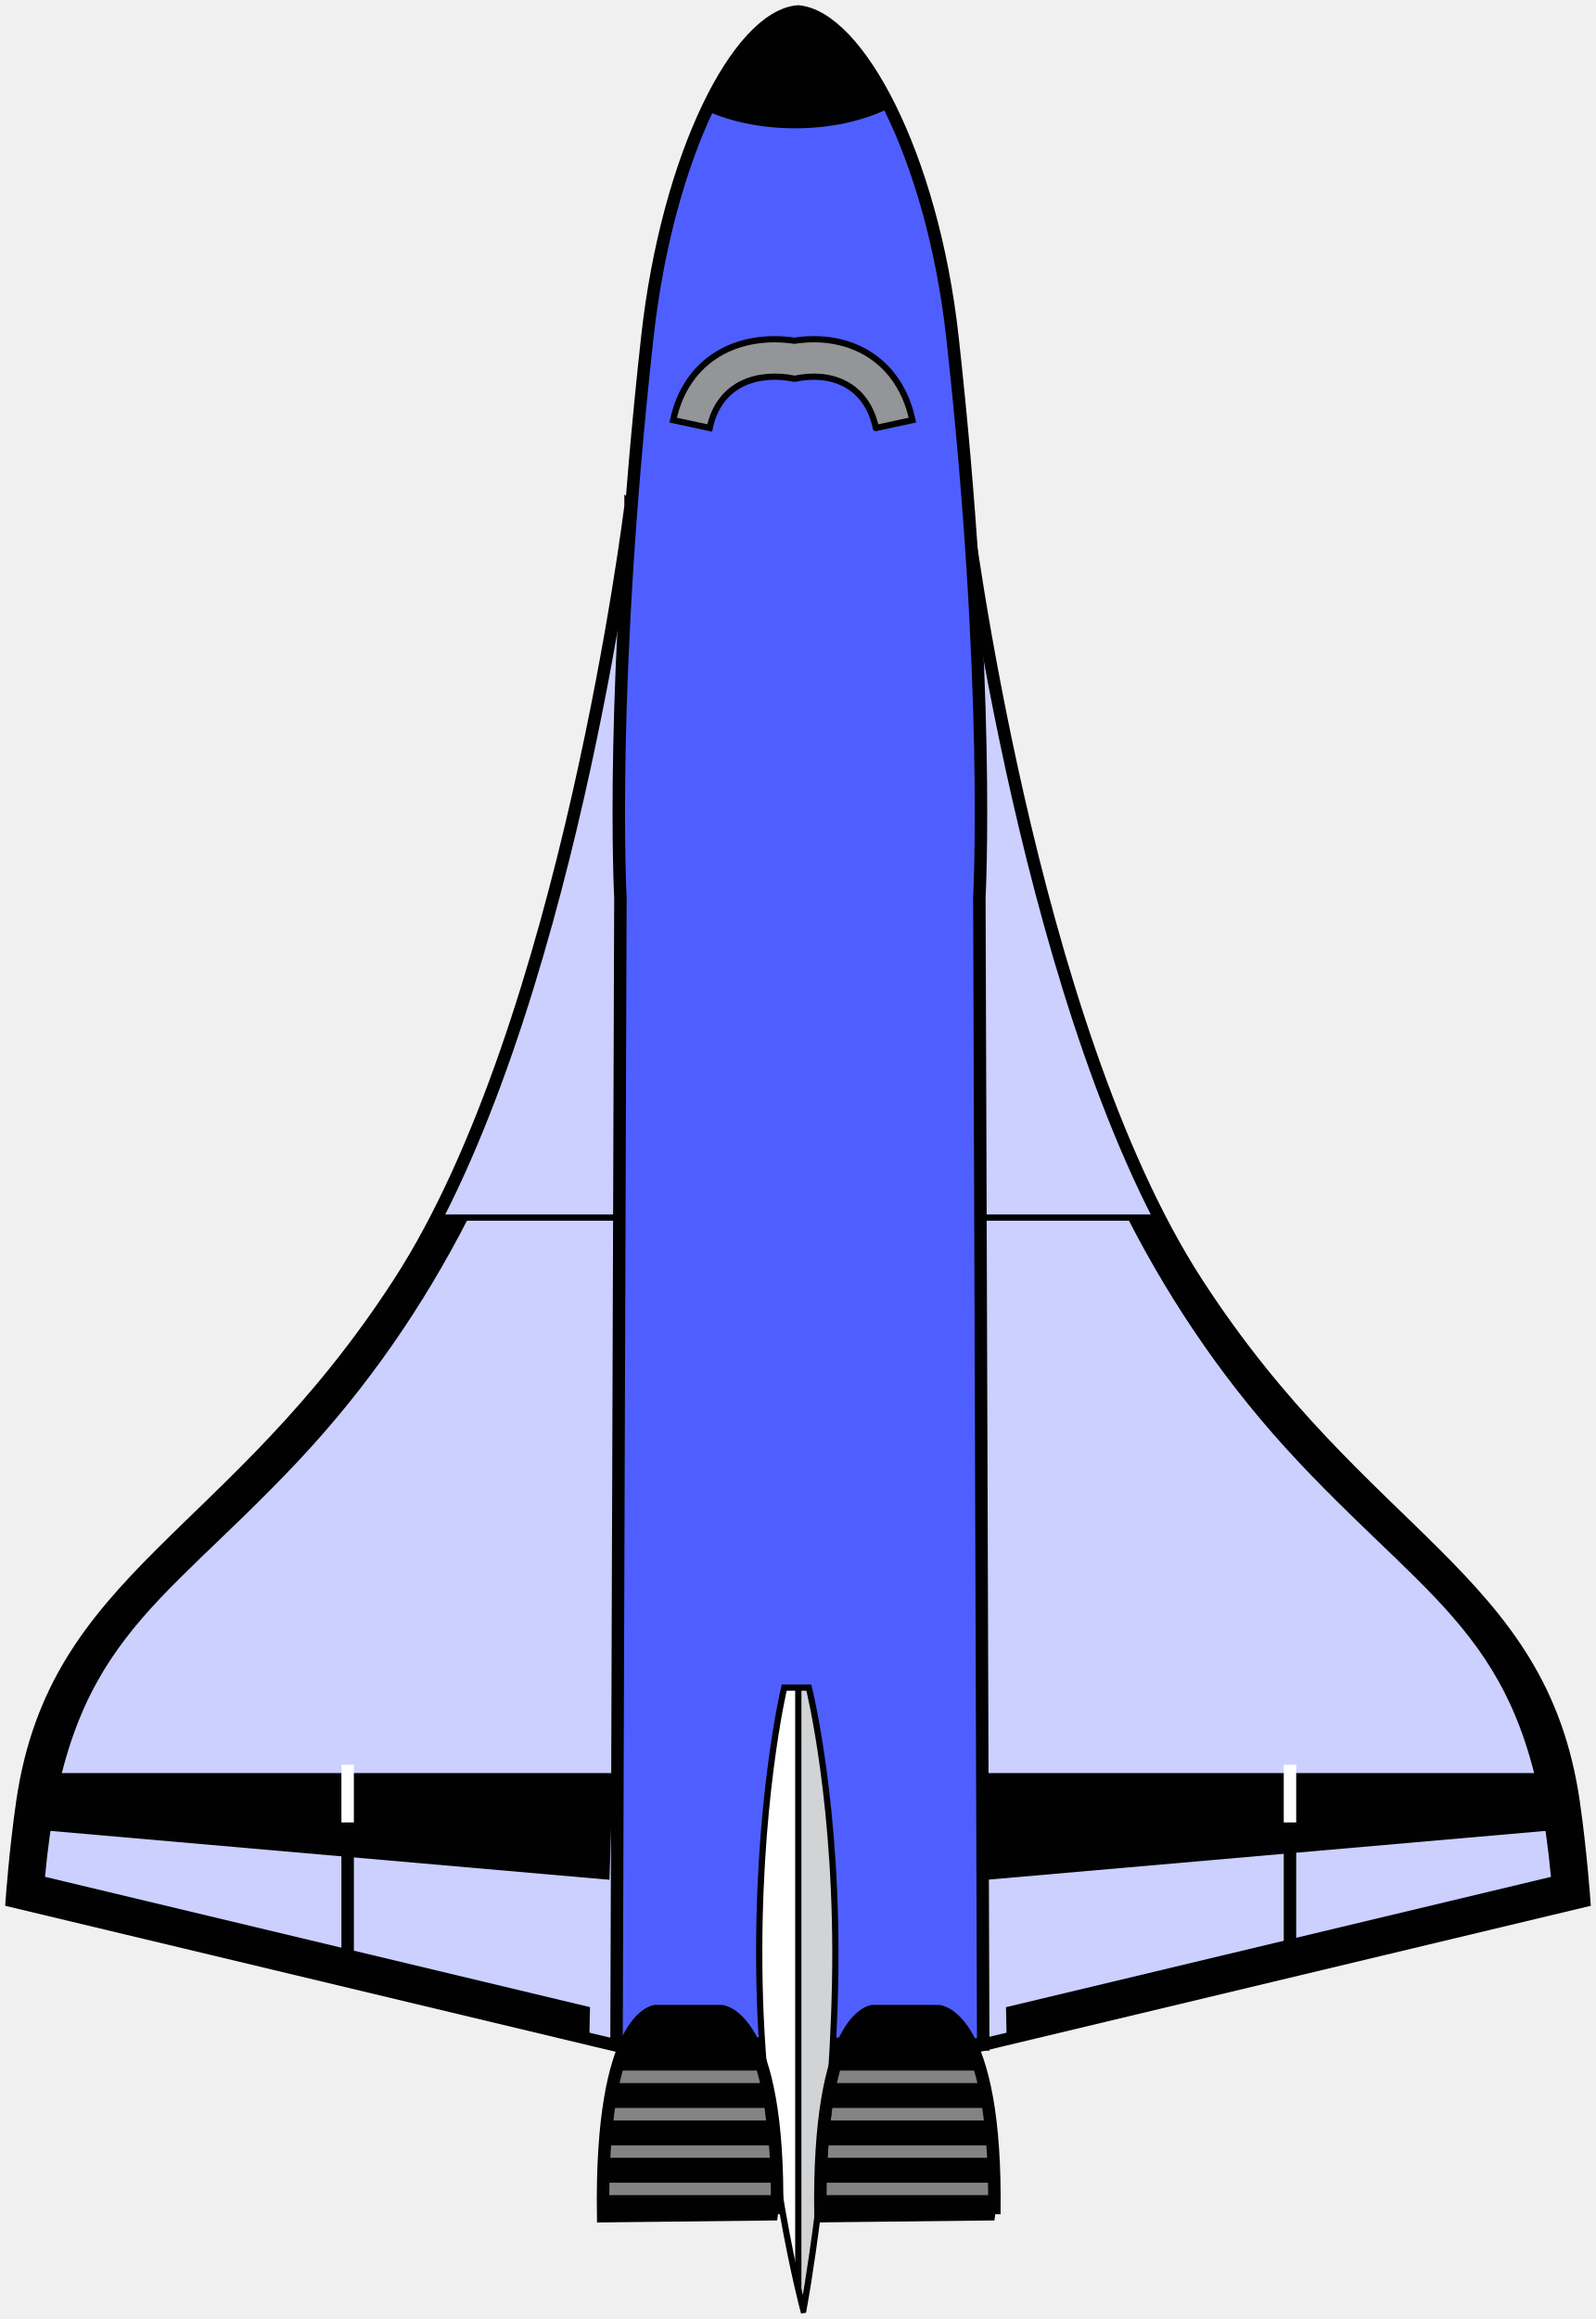
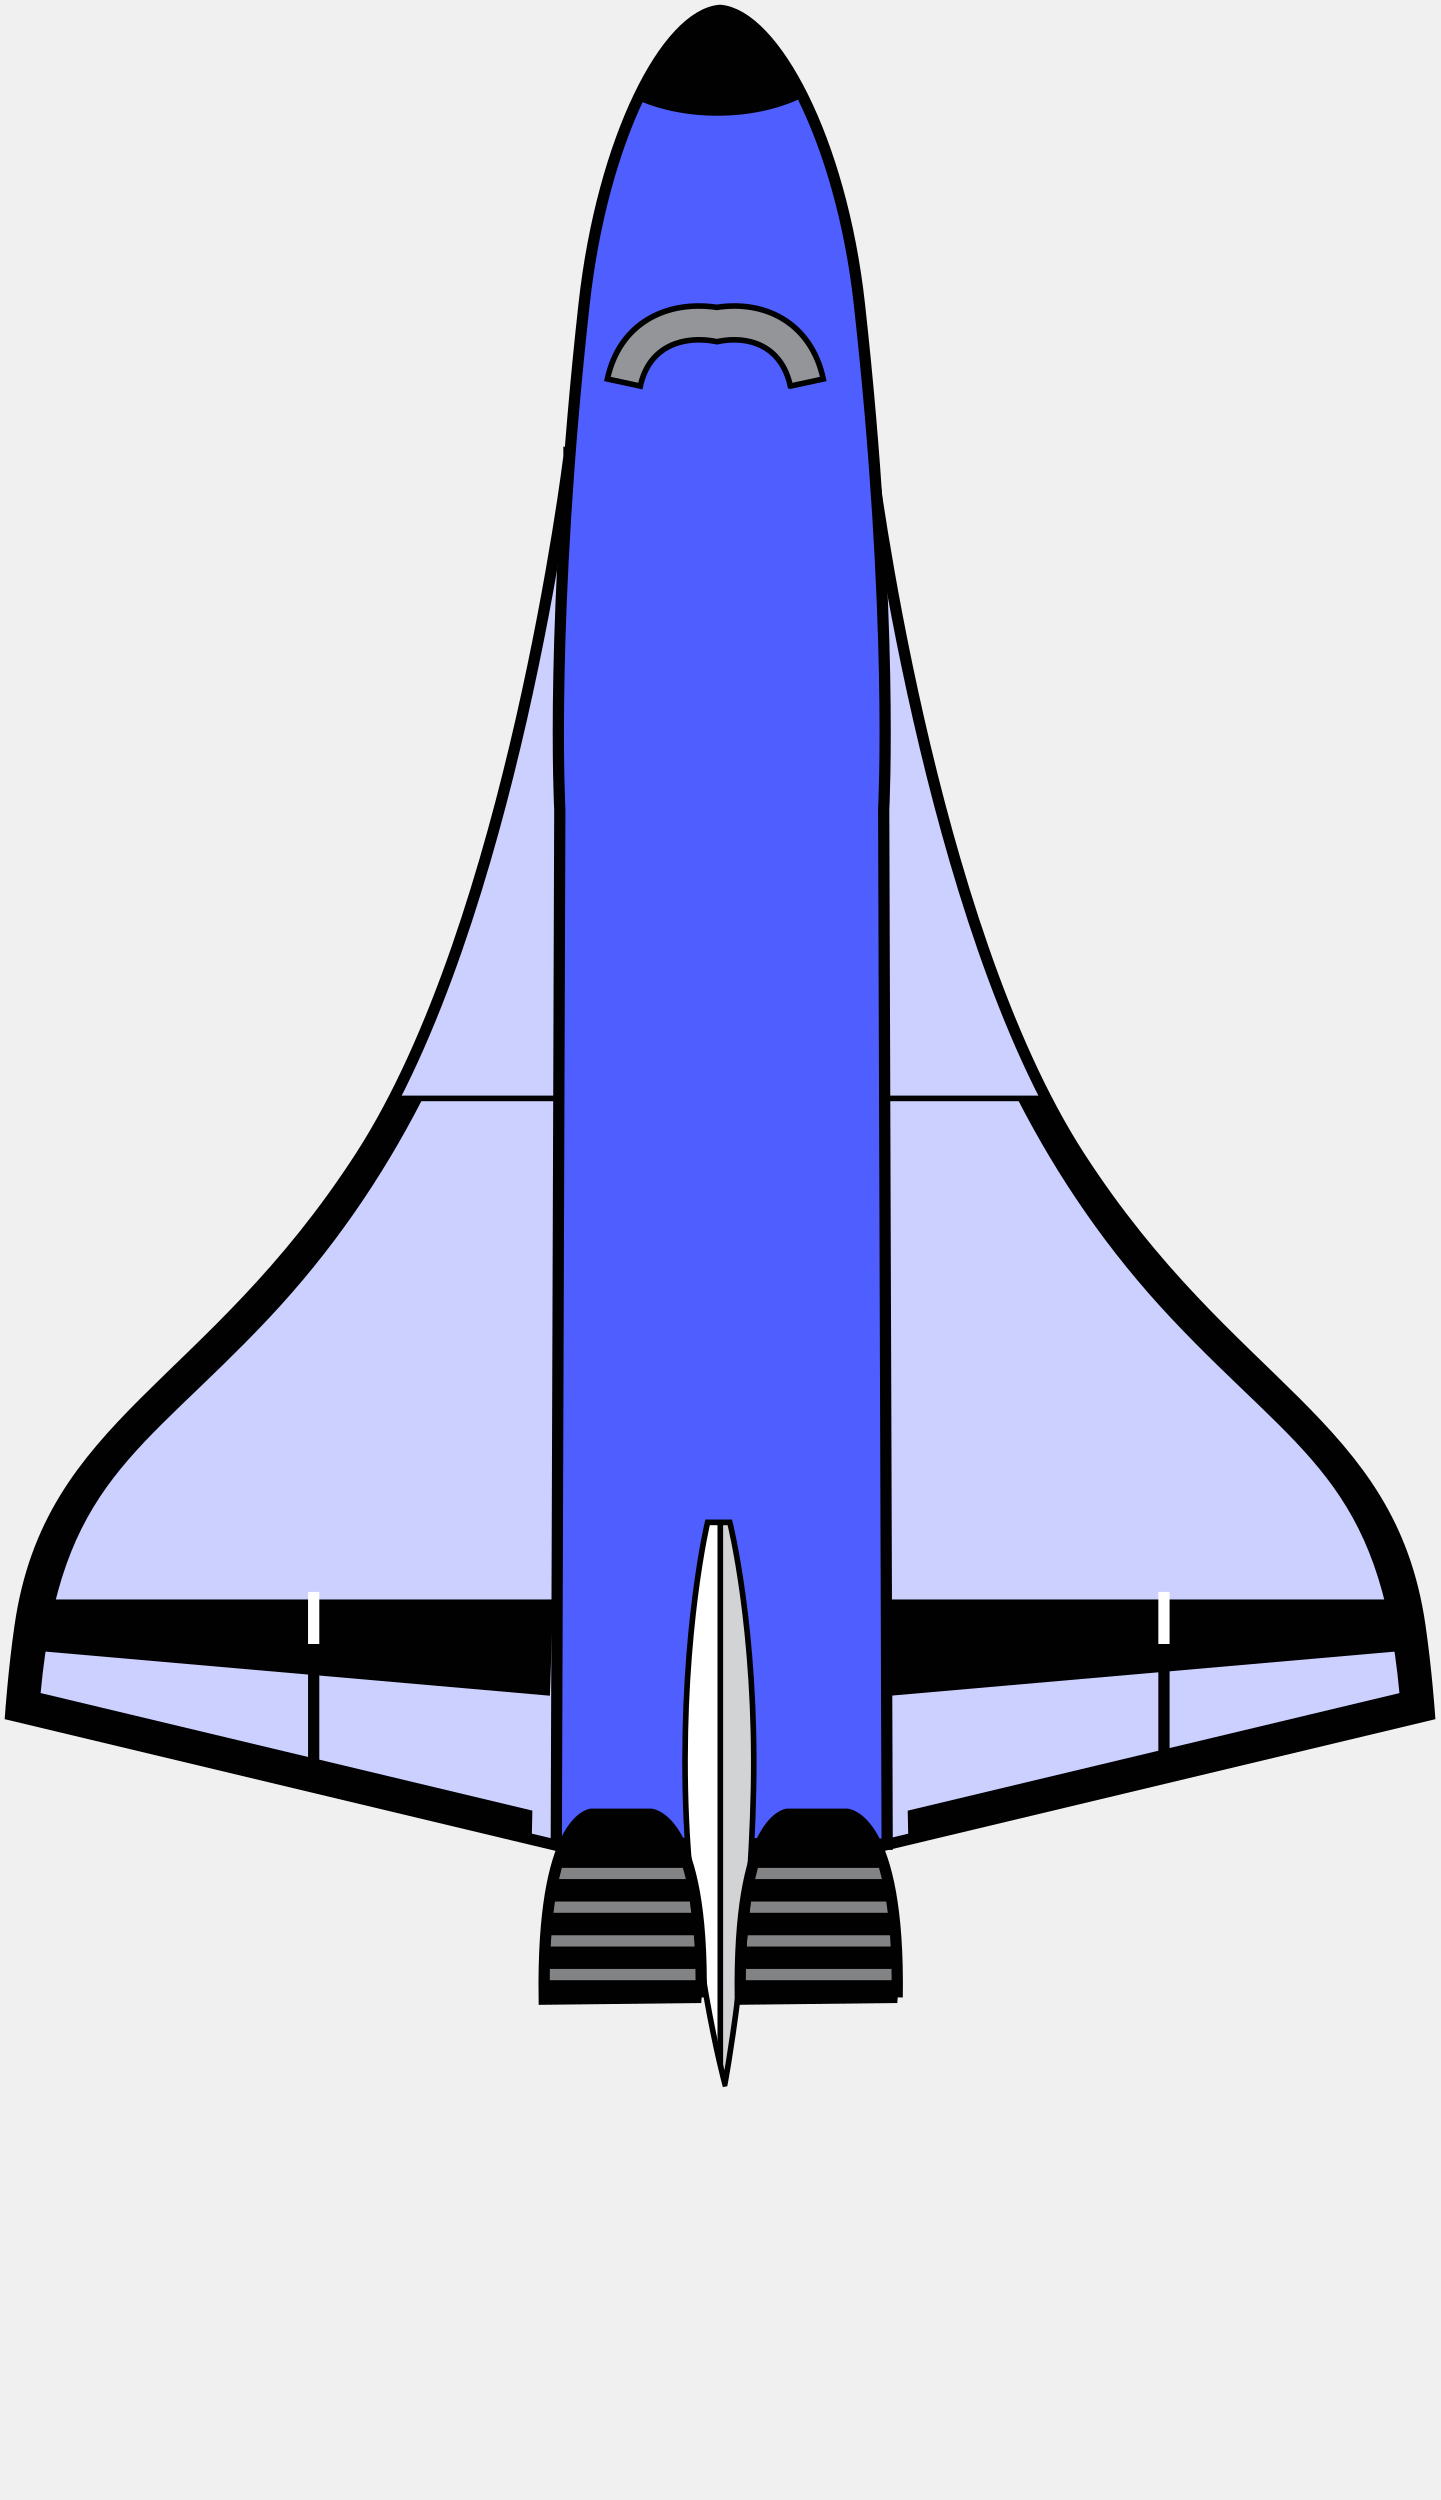
- <svg xmlns="http://www.w3.org/2000/svg" xmlns:xlink="http://www.w3.org/1999/xlink" id="Layer_1" xml:space="preserve" overflow="visible" viewBox="0 0 307.622 446.868" version="1.1" enable-background="new 0 0 311.226 677.024" width="307.622" height="446.868" style="overflow:visible">
+ <svg xmlns="http://www.w3.org/2000/svg" xmlns:xlink="http://www.w3.org/1999/xlink" id="Layer_1" xml:space="preserve" overflow="visible" viewBox="0 0 307.622 534.038" version="1.1" enable-background="new 0 0 311.226 677.024" width="307.622" height="534.038" style="overflow:visible">
  <defs id="defs553">
    <clipPath id="XMLID_199_-5">
      <use height="100%" width="100%" y="0" x="0" id="use510-1" xlink:href="#XMLID_177_-3" />
    </clipPath>
  </defs>
  <g id="g3" transform="translate(-1.801355,-192.1282)">
    <g id="g117">
      <g id="XMLID_53_">
        <path style="fill:#ffffff" id="path120" d="m 187.88,289.65 c 0,0 12.229,99.575 44.513,149.52 32.286,49.947 66.371,56.477 72.719,100.22 1.361,9.361 2.042,19.049 2.042,19.049 l -117.23,28.029 -8.332,-292.74 6.29,-4.08" />
      </g>
    </g>
    <g id="g176" style="fill:#cbd0ff;fill-opacity:1">
      <g id="g178" style="fill:#cbd0ff;fill-opacity:1">
-         <path stroke-miterlimit="3.864" d="m 187.88,289.65 c 0,0 12.229,99.575 44.513,149.52 32.286,49.947 66.371,56.477 72.719,100.22 1.361,9.361 2.042,19.049 2.042,19.049 l -117.23,28.029 -8.332,-292.74 6.29,-4.08 z" id="path180" style="fill:#cbd0ff;stroke:#010101;stroke-width:2.401;stroke-miterlimit:3.864;fill-opacity:1" />
+         <path stroke-miterlimit="3.864" d="m 187.88,289.65 c 0,0 12.229,99.575 44.513,149.52 32.286,49.947 66.371,56.477 72.719,100.22 1.361,9.361 2.042,19.049 2.042,19.049 l -117.23,28.029 -8.332,-292.74 6.29,-4.08 z" id="path180" style="fill:#cbd0ff;fill-opacity:1;stroke:#010101;stroke-width:2.401;stroke-miterlimit:3.864" />
      </g>
    </g>
    <g id="g122">
      <g id="g124">
        <g id="g126">
          <defs id="defs128">
            <path d="m 187.88,289.65 c 0,0 12.229,99.575 44.513,149.52 32.286,49.947 66.371,56.477 72.719,100.22 1.361,9.361 2.042,19.049 2.042,19.049 l -117.23,28.029 -8.332,-292.74 6.29,-4.08" id="XMLID_149_" />
          </defs>
          <clipPath id="XMLID_185_">
            <use height="100%" width="100%" y="0" x="0" id="use132" xlink:href="#XMLID_149_" />
          </clipPath>
          <g id="g134" clip-path="url(#XMLID_185_)">
            <g id="g136">
              <path style="fill:#010101" id="path138" d="m 196.03,594.8 115.19,-19.201 0,-60.311 -72.037,-88.211 -19.92,0 c 8.555,16.664 19.27,32.371 32.844,46.783 27.422,29.113 44.479,34.73 48.635,79.939 l -105.04,25.111 0.33,15.89" />
            </g>
          </g>
        </g>
      </g>
    </g>
    <g id="g140">
      <g id="g142">
        <g id="g144">
          <defs id="defs146">
            <path d="m 187.88,289.65 c 0,0 12.229,99.575 44.513,149.52 32.286,49.947 66.371,56.477 72.719,100.22 1.361,9.361 2.042,19.049 2.042,19.049 l -117.23,28.029 -8.332,-292.74 6.29,-4.08" id="XMLID_151_" />
          </defs>
          <clipPath id="XMLID_186_">
            <use height="100%" width="100%" y="0" x="0" id="use150" xlink:href="#XMLID_151_" />
          </clipPath>
          <g id="g152" clip-path="url(#XMLID_186_)">
            <g id="g154">
              <polyline style="fill:#010101" id="polyline156" points="191.28 533.8 310.55 533.8 310.55 543.99 191.96 554.36 191.28 533.8" />
            </g>
          </g>
        </g>
      </g>
    </g>
    <g id="g158">
      <g id="g160">
        <g id="g162">
          <defs id="defs164">
            <path d="m 187.88,289.65 c 0,0 12.229,99.575 44.513,149.52 32.286,49.947 66.371,56.477 72.719,100.22 1.361,9.361 2.042,19.049 2.042,19.049 l -117.23,28.029 -8.332,-292.74 6.29,-4.08" id="XMLID_153_" />
          </defs>
          <clipPath id="XMLID_187_">
            <use height="100%" width="100%" y="0" x="0" id="use168" xlink:href="#XMLID_153_" />
          </clipPath>
          <g id="g170" clip-path="url(#XMLID_187_)">
            <g id="g172">
              <line style="fill:none;stroke:#010101;stroke-width:1.201;stroke-miterlimit:3.864" id="line174" y1="426.76" stroke-miterlimit="3.864" x2="181.58" x1="233.07" y2="426.76" />
            </g>
          </g>
        </g>
      </g>
    </g>
    <g id="g188">
      <g id="g190" />
    </g>
    <g id="g4727">
      <g id="g194">
        <g id="g196">
          <line id="line198" y1="570.17" stroke-miterlimit="3.864" x2="250.44" x1="250.44" y2="539.38" style="fill:none;stroke:#010101;stroke-width:2.401;stroke-miterlimit:3.864" />
        </g>
      </g>
      <g id="g200">
        <g id="g202">
          <line id="line204" y1="543.31" stroke-miterlimit="3.864" x2="250.44" x1="250.44" y2="532.19" style="fill:none;stroke:#ffffff;stroke-width:2.401;stroke-miterlimit:3.864" />
        </g>
      </g>
    </g>
    <g id="g306">
      <g id="XMLID_59_">
        <path style="fill:#ffffff" id="path309" d="m 123.34,289.65 c 0,0 -12.225,99.575 -44.511,149.52 -32.286,49.947 -66.368,56.477 -72.72,100.22 -1.361,9.361 -2.039,19.049 -2.039,19.049 l 117.23,28.029 8.33,-292.74 -6.29,-4.08" />
      </g>
    </g>
    <g id="g365" style="fill:#cbd0ff;fill-opacity:1">
      <g id="g367" style="fill:#cbd0ff;fill-opacity:1">
-         <path stroke-miterlimit="3.864" d="m 123.34,289.65 c 0,0 -12.225,99.575 -44.511,149.52 -32.286,49.947 -66.368,56.477 -72.72,100.22 -1.361,9.361 -2.039,19.049 -2.039,19.049 l 117.23,28.029 8.33,-292.74 -6.29,-4.08 z" id="path369" style="fill:#cbd0ff;stroke:#010101;stroke-width:2.401;stroke-miterlimit:3.864;fill-opacity:1" />
+         <path stroke-miterlimit="3.864" d="m 123.34,289.65 c 0,0 -12.225,99.575 -44.511,149.52 -32.286,49.947 -66.368,56.477 -72.72,100.22 -1.361,9.361 -2.039,19.049 -2.039,19.049 l 117.23,28.029 8.33,-292.74 -6.29,-4.08 z" id="path369" style="fill:#cbd0ff;fill-opacity:1;stroke:#010101;stroke-width:2.401;stroke-miterlimit:3.864" />
      </g>
    </g>
    <g id="g311">
      <g id="g313">
        <g id="g315">
          <defs id="defs317">
            <path d="m 123.34,289.65 c 0,0 -12.225,99.575 -44.511,149.52 -32.286,49.947 -66.368,56.477 -72.72,100.22 -1.361,9.361 -2.039,19.049 -2.039,19.049 l 117.23,28.029 8.33,-292.74 -6.29,-4.08" id="XMLID_163_" />
          </defs>
          <clipPath id="XMLID_192_">
            <use height="100%" width="100%" y="0" x="0" id="use321" xlink:href="#XMLID_163_" />
          </clipPath>
          <g id="g323" clip-path="url(#XMLID_192_)">
            <g id="g325">
              <path style="fill:#010101" id="path327" d="M 115.19,594.8 0,575.59 l 0,-60.311 72.042,-88.211 19.913,0 c -8.549,16.664 -19.266,32.371 -32.845,46.783 -27.416,29.113 -44.468,34.73 -48.63,79.939 l 105.04,25.111 -0.33,15.9" />
            </g>
          </g>
        </g>
      </g>
    </g>
    <g id="g329">
      <g id="g331">
        <g id="g333">
          <defs id="defs335">
            <path d="m 123.34,289.65 c 0,0 -12.225,99.575 -44.511,149.52 -32.286,49.947 -66.368,56.477 -72.72,100.22 -1.361,9.361 -2.039,19.049 -2.039,19.049 l 117.23,28.029 8.33,-292.74 -6.29,-4.08" id="XMLID_165_" />
          </defs>
          <clipPath id="XMLID_193_">
            <use height="100%" width="100%" y="0" x="0" id="use339" xlink:href="#XMLID_165_" />
          </clipPath>
          <g id="g341" clip-path="url(#XMLID_193_)">
            <g id="g343">
              <polyline style="fill:#010101" id="polyline345" points="119.95 533.8 0.678 533.8 0.678 543.99 119.27 554.36 119.95 533.8" />
            </g>
          </g>
        </g>
      </g>
    </g>
    <g id="g347">
      <g id="g349">
        <g id="g351">
          <defs id="defs353">
            <path d="m 123.34,289.65 c 0,0 -12.225,99.575 -44.511,149.52 -32.286,49.947 -66.368,56.477 -72.72,100.22 -1.361,9.361 -2.039,19.049 -2.039,19.049 l 117.23,28.029 8.33,-292.74 -6.29,-4.08" id="XMLID_167_" />
          </defs>
          <clipPath id="XMLID_194_">
            <use height="100%" width="100%" y="0" x="0" id="use357" xlink:href="#XMLID_167_" />
          </clipPath>
          <g id="g359" clip-path="url(#XMLID_194_)">
            <g id="g361">
              <line style="fill:none;stroke:#010101;stroke-width:1.201;stroke-miterlimit:3.864" id="line363" y1="426.76" stroke-miterlimit="3.864" x2="129.63" x1="78.154" y2="426.76" />
            </g>
          </g>
        </g>
      </g>
    </g>
    <g id="g385" style="fill:#4f5fff;fill-opacity:1">
      <g id="XMLID_61_" style="fill:#4f5fff;fill-opacity:1">
        <path style="fill:#4f5fff;fill-opacity:1" id="path388" d="m 120.63,585.78 70.684,0.309 -0.744,-221.04 c 0,0 2.228,-40.964 -5.187,-107.94 -3.918,-35.384 -18.368,-61.818 -29.774,-62.776 -11.409,0.958 -25.12,27.392 -29.038,62.776 -7.41,66.978 -5.187,107.94 -5.187,107.94 l -0.75,220.73" />
      </g>
    </g>
    <g id="g390">
      <g id="g392">
        <g id="g394">
          <defs id="defs396">
            <path d="m 120.63,585.78 70.684,0.309 -0.744,-221.04 c 0,0 2.228,-40.964 -5.187,-107.94 -3.918,-35.384 -18.368,-61.818 -29.774,-62.776 -11.409,0.958 -25.12,27.392 -29.038,62.776 -7.41,66.978 -5.187,107.94 -5.187,107.94 l -0.75,220.73" id="XMLID_169_" />
          </defs>
          <clipPath id="XMLID_195_">
            <use height="100%" width="100%" y="0" x="0" id="use400" xlink:href="#XMLID_169_" />
          </clipPath>
          <g id="g402" clip-path="url(#XMLID_195_)">
            <g id="g404">
              <path style="fill:#010101" id="path406" d="m 127.6,200.45 c 0,-8.729 12.286,-15.803 27.438,-15.803 15.158,0 27.443,7.074 27.443,15.803 0,8.73 -12.285,15.805 -27.443,15.805 -15.15,-0.01 -27.44,-7.08 -27.44,-15.81 z" />
            </g>
          </g>
        </g>
      </g>
    </g>
    <g id="g408">
      <g id="g410">
        <g id="g412">
          <defs id="defs414">
            <path d="m 120.63,585.78 70.684,0.309 -0.744,-221.04 c 0,0 2.228,-40.964 -5.187,-107.94 -3.918,-35.384 -18.368,-61.818 -29.774,-62.776 -11.409,0.958 -25.12,27.392 -29.038,62.776 -7.41,66.978 -5.187,107.94 -5.187,107.94 l -0.75,220.73" id="XMLID_171_" />
          </defs>
          <clipPath id="XMLID_196_">
            <use height="100%" width="100%" y="0" x="0" id="use418" xlink:href="#XMLID_171_" />
          </clipPath>
          <g id="g420" clip-path="url(#XMLID_196_)">
            <g id="g422">
              <path style="fill:none;stroke:#010101;stroke-width:1.201;stroke-miterlimit:3.864" id="path424" d="m 127.6,200.45 c 0,-8.729 12.286,-15.803 27.438,-15.803 15.158,0 27.443,7.074 27.443,15.803 0,8.73 -12.285,15.805 -27.443,15.805 -15.15,-0.01 -27.44,-7.08 -27.44,-15.81 z" stroke-miterlimit="3.864" />
            </g>
          </g>
        </g>
      </g>
    </g>
    <g id="g426">
      <g id="g428">
        <path stroke-miterlimit="3.864" d="m 120.63,585.78 70.684,0.309 -0.744,-221.04 c 0,0 2.228,-40.964 -5.187,-107.94 -3.918,-35.384 -18.368,-61.818 -29.774,-62.776 -11.409,0.958 -25.12,27.392 -29.038,62.776 -7.41,66.978 -5.187,107.94 -5.187,107.94 l -0.75,220.73 z" id="path430" style="fill:none;stroke:#010101;stroke-width:2.401;stroke-miterlimit:3.864" />
      </g>
    </g>
    <g id="g432">
      <g id="g434">
        <path d="m 170.63,274.6 c -1.85,-8.596 -8.885,-10.942 -15.665,-9.483 -6.836,-1.411 -14.483,0.678 -16.376,9.483 l -7.039,-1.517 c 2.557,-11.884 12.556,-16.885 23.387,-15.299 10.746,-1.626 20.231,3.674 22.731,15.299 l -7.03,1.52 z" id="path436" style="fill:#939598" />
      </g>
    </g>
    <g id="g438">
      <g id="g440">
        <path stroke-miterlimit="3.864" d="m 170.63,274.6 c -1.85,-8.596 -8.885,-10.942 -15.665,-9.483 -6.836,-1.411 -14.483,0.678 -16.376,9.483 l -7.039,-1.517 c 2.557,-11.884 12.556,-16.885 23.387,-15.299 10.746,-1.626 20.231,3.674 22.731,15.299 l -7.03,1.52 z" id="path442" style="fill:none;stroke:#010101;stroke-width:1.201;stroke-miterlimit:3.864" />
      </g>
    </g>
    <g id="g444" transform="translate(-2,0)">
      <g id="g446">
        <g id="XMLID_63_">
          <path d="m 158.65,637.27 c 0,0 5.436,-28.889 6.113,-63.029 0.678,-34.145 -5.061,-56.914 -5.061,-56.914 l -4.751,0 c 0,0 -5.435,22.77 -4.755,56.914 0.67,34.14 8.45,63.03 8.45,63.03" id="path449" style="fill:#ffffff" />
        </g>
      </g>
      <g id="g451">
        <g id="g453">
          <g id="g455">
            <defs id="defs457">
              <path id="XMLID_173_" d="m 158.65,637.27 c 0,0 5.436,-28.889 6.113,-63.029 0.678,-34.145 -5.061,-56.914 -5.061,-56.914 l -4.751,0 c 0,0 -5.435,22.77 -4.755,56.914 0.67,34.14 8.45,63.03 8.45,63.03" />
            </defs>
            <clipPath id="XMLID_197_">
              <use xlink:href="#XMLID_173_" id="use461" x="0" y="0" width="100%" height="100%" />
            </clipPath>
            <g clip-path="url(#XMLID_197_)" id="g463">
              <g id="g465">
-                 <polygon points="157.67,644.74 157.67,508.31 167.36,508.31 167.36,645.42 " id="polygon467" style="fill:#d2d3d4" />
+                 <polygon points="167.36,645.42 157.67,644.74 157.67,508.31 167.36,508.31 " id="polygon467" style="fill:#d2d3d4" />
              </g>
            </g>
          </g>
        </g>
      </g>
      <g id="g469">
        <g id="g471">
          <g id="g473">
            <defs id="defs475">
              <path id="XMLID_175_" d="m 158.65,637.27 c 0,0 5.436,-28.889 6.113,-63.029 0.678,-34.145 -5.061,-56.914 -5.061,-56.914 l -4.751,0 c 0,0 -5.435,22.77 -4.755,56.914 0.67,34.14 8.45,63.03 8.45,63.03" />
            </defs>
            <clipPath id="XMLID_198_">
              <use xlink:href="#XMLID_175_" id="use479" x="0" y="0" width="100%" height="100%" />
            </clipPath>
            <g clip-path="url(#XMLID_198_)" id="g481">
              <g id="g483">
-                 <polygon stroke-miterlimit="3.864" points="157.67,644.74 157.67,508.31 167.36,508.31 167.36,645.42 " id="polygon485" style="fill:none;stroke:#010101;stroke-width:1.201;stroke-miterlimit:3.864" />
+                 <polygon stroke-miterlimit="3.864" points="167.36,645.42 157.67,644.74 157.67,508.31 167.36,508.31 " id="polygon485" style="fill:none;stroke:#010101;stroke-width:1.201;stroke-miterlimit:3.864" />
              </g>
            </g>
          </g>
        </g>
      </g>
    </g>
    <g transform="translate(39.88529,0)" id="g4768-1">
      <g id="g493-1">
        <g id="g495-6">
          <g id="XMLID_65_-3">
            <path style="fill:#010101" id="path498-9" d="m 153.57,618.8 c 0.581,-38.465 -10.727,-39.127 -10.727,-39.127 l -12.767,0 c 0,0 -10.598,1.041 -10.021,39.508 l 33.52,-0.38" />
          </g>
        </g>
        <g id="g500-5">
          <g id="g502-7">
            <g id="g504-5">
              <defs id="defs506-3">
                <path d="m 153.57,618.8 c 0.581,-38.465 -10.727,-39.127 -10.727,-39.127 l -12.767,0 c 0,0 -10.598,1.041 -10.021,39.508 l 33.52,-0.38" id="XMLID_177_-3" />
              </defs>
              <clipPath id="clipPath4807">
                <use height="100%" width="100%" y="0" x="0" id="use4809" xlink:href="#XMLID_177_-3" />
              </clipPath>
              <g id="g512-1" clip-path="url(#XMLID_199_-5)">
                <g id="g514-5">
                  <path style="fill:none;stroke:#818384;stroke-width:2.401;stroke-miterlimit:3.864" id="path516-0" d="m 113.84,592.33 41.794,0 m -41.79,7.2 41.794,0 m -41.79,7.2 41.794,0 m -41.79,7.2 41.794,0" stroke-miterlimit="3.864" />
                </g>
              </g>
            </g>
          </g>
        </g>
      </g>
      <g id="g518-7">
        <g id="g520-5">
          <path style="fill:none;stroke:#010101;stroke-width:2.401;stroke-miterlimit:3.864" id="path522-5" d="m 153.57,618.8 c 0.581,-38.465 -10.727,-39.127 -10.727,-39.127 l -12.767,0 c 0,0 -10.598,1.041 -10.021,39.508 l 33.52,-0.38 z" stroke-miterlimit="3.864" />
        </g>
      </g>
    </g>
    <g id="g4768" transform="translate(-2,0)">
      <g id="g493">
        <g id="g495">
          <g id="XMLID_65_">
            <path id="path498" d="m 153.57,618.8 c 0.581,-38.465 -10.727,-39.127 -10.727,-39.127 l -12.767,0 c 0,0 -10.598,1.041 -10.021,39.508 l 33.52,-0.38" style="fill:#010101" />
          </g>
        </g>
        <g id="g500">
          <g id="g502">
            <g id="g504">
              <defs id="defs506">
                <path d="m 153.57,618.8 c 0.581,-38.465 -10.727,-39.127 -10.727,-39.127 l -12.767,0 c 0,0 -10.598,1.041 -10.021,39.508 l 33.52,-0.38" id="XMLID_177_" />
              </defs>
              <clipPath id="XMLID_199_">
                <use id="use510" xlink:href="#XMLID_177_" x="0" y="0" width="100%" height="100%" />
              </clipPath>
              <g id="g512" clip-path="url(#XMLID_199_)">
                <g id="g514">
                  <path id="path516" d="m 113.84,592.33 41.794,0 m -41.79,7.2 41.794,0 m -41.79,7.2 41.794,0 m -41.79,7.2 41.794,0" stroke-miterlimit="3.864" style="fill:none;stroke:#818384;stroke-width:2.401;stroke-miterlimit:3.864" />
                </g>
              </g>
            </g>
          </g>
        </g>
      </g>
      <g id="g518">
        <g id="g520">
          <path id="path522" d="m 153.57,618.8 c 0.581,-38.465 -10.727,-39.127 -10.727,-39.127 l -12.767,0 c 0,0 -10.598,1.041 -10.021,39.508 l 33.52,-0.38 z" stroke-miterlimit="3.864" style="fill:none;stroke:#010101;stroke-width:2.401;stroke-miterlimit:3.864" />
        </g>
      </g>
    </g>
    <g transform="translate(-181.6327,0)" id="g4727-6">
      <g id="g194-4">
        <g id="g196-4">
          <line style="fill:none;stroke:#010101;stroke-width:2.401;stroke-miterlimit:3.864" id="line198-1" y1="570.17" stroke-miterlimit="3.864" x2="250.44" x1="250.44" y2="539.38" />
        </g>
      </g>
      <g id="g200-7">
        <g id="g202-5">
          <line style="fill:none;stroke:#ffffff;stroke-width:2.401;stroke-miterlimit:3.864" id="line204-5" y1="543.31" stroke-miterlimit="3.864" x2="250.44" x1="250.44" y2="532.19" />
        </g>
      </g>
    </g>
    <g id="g487" transform="translate(-2,0)">
      <g id="g489">
        <path stroke-miterlimit="3.864" d="m 158.65,637.27 c 0,0 5.436,-28.889 6.113,-63.029 0.678,-34.145 -5.061,-56.914 -5.061,-56.914 l -4.751,0 c 0,0 -5.435,22.77 -4.755,56.914 0.67,34.14 8.45,63.03 8.45,63.03 z" id="path491" style="fill:none;stroke:#010101;stroke-width:1.201;stroke-miterlimit:3.864" />
      </g>
    </g>
  </g>
</svg>
